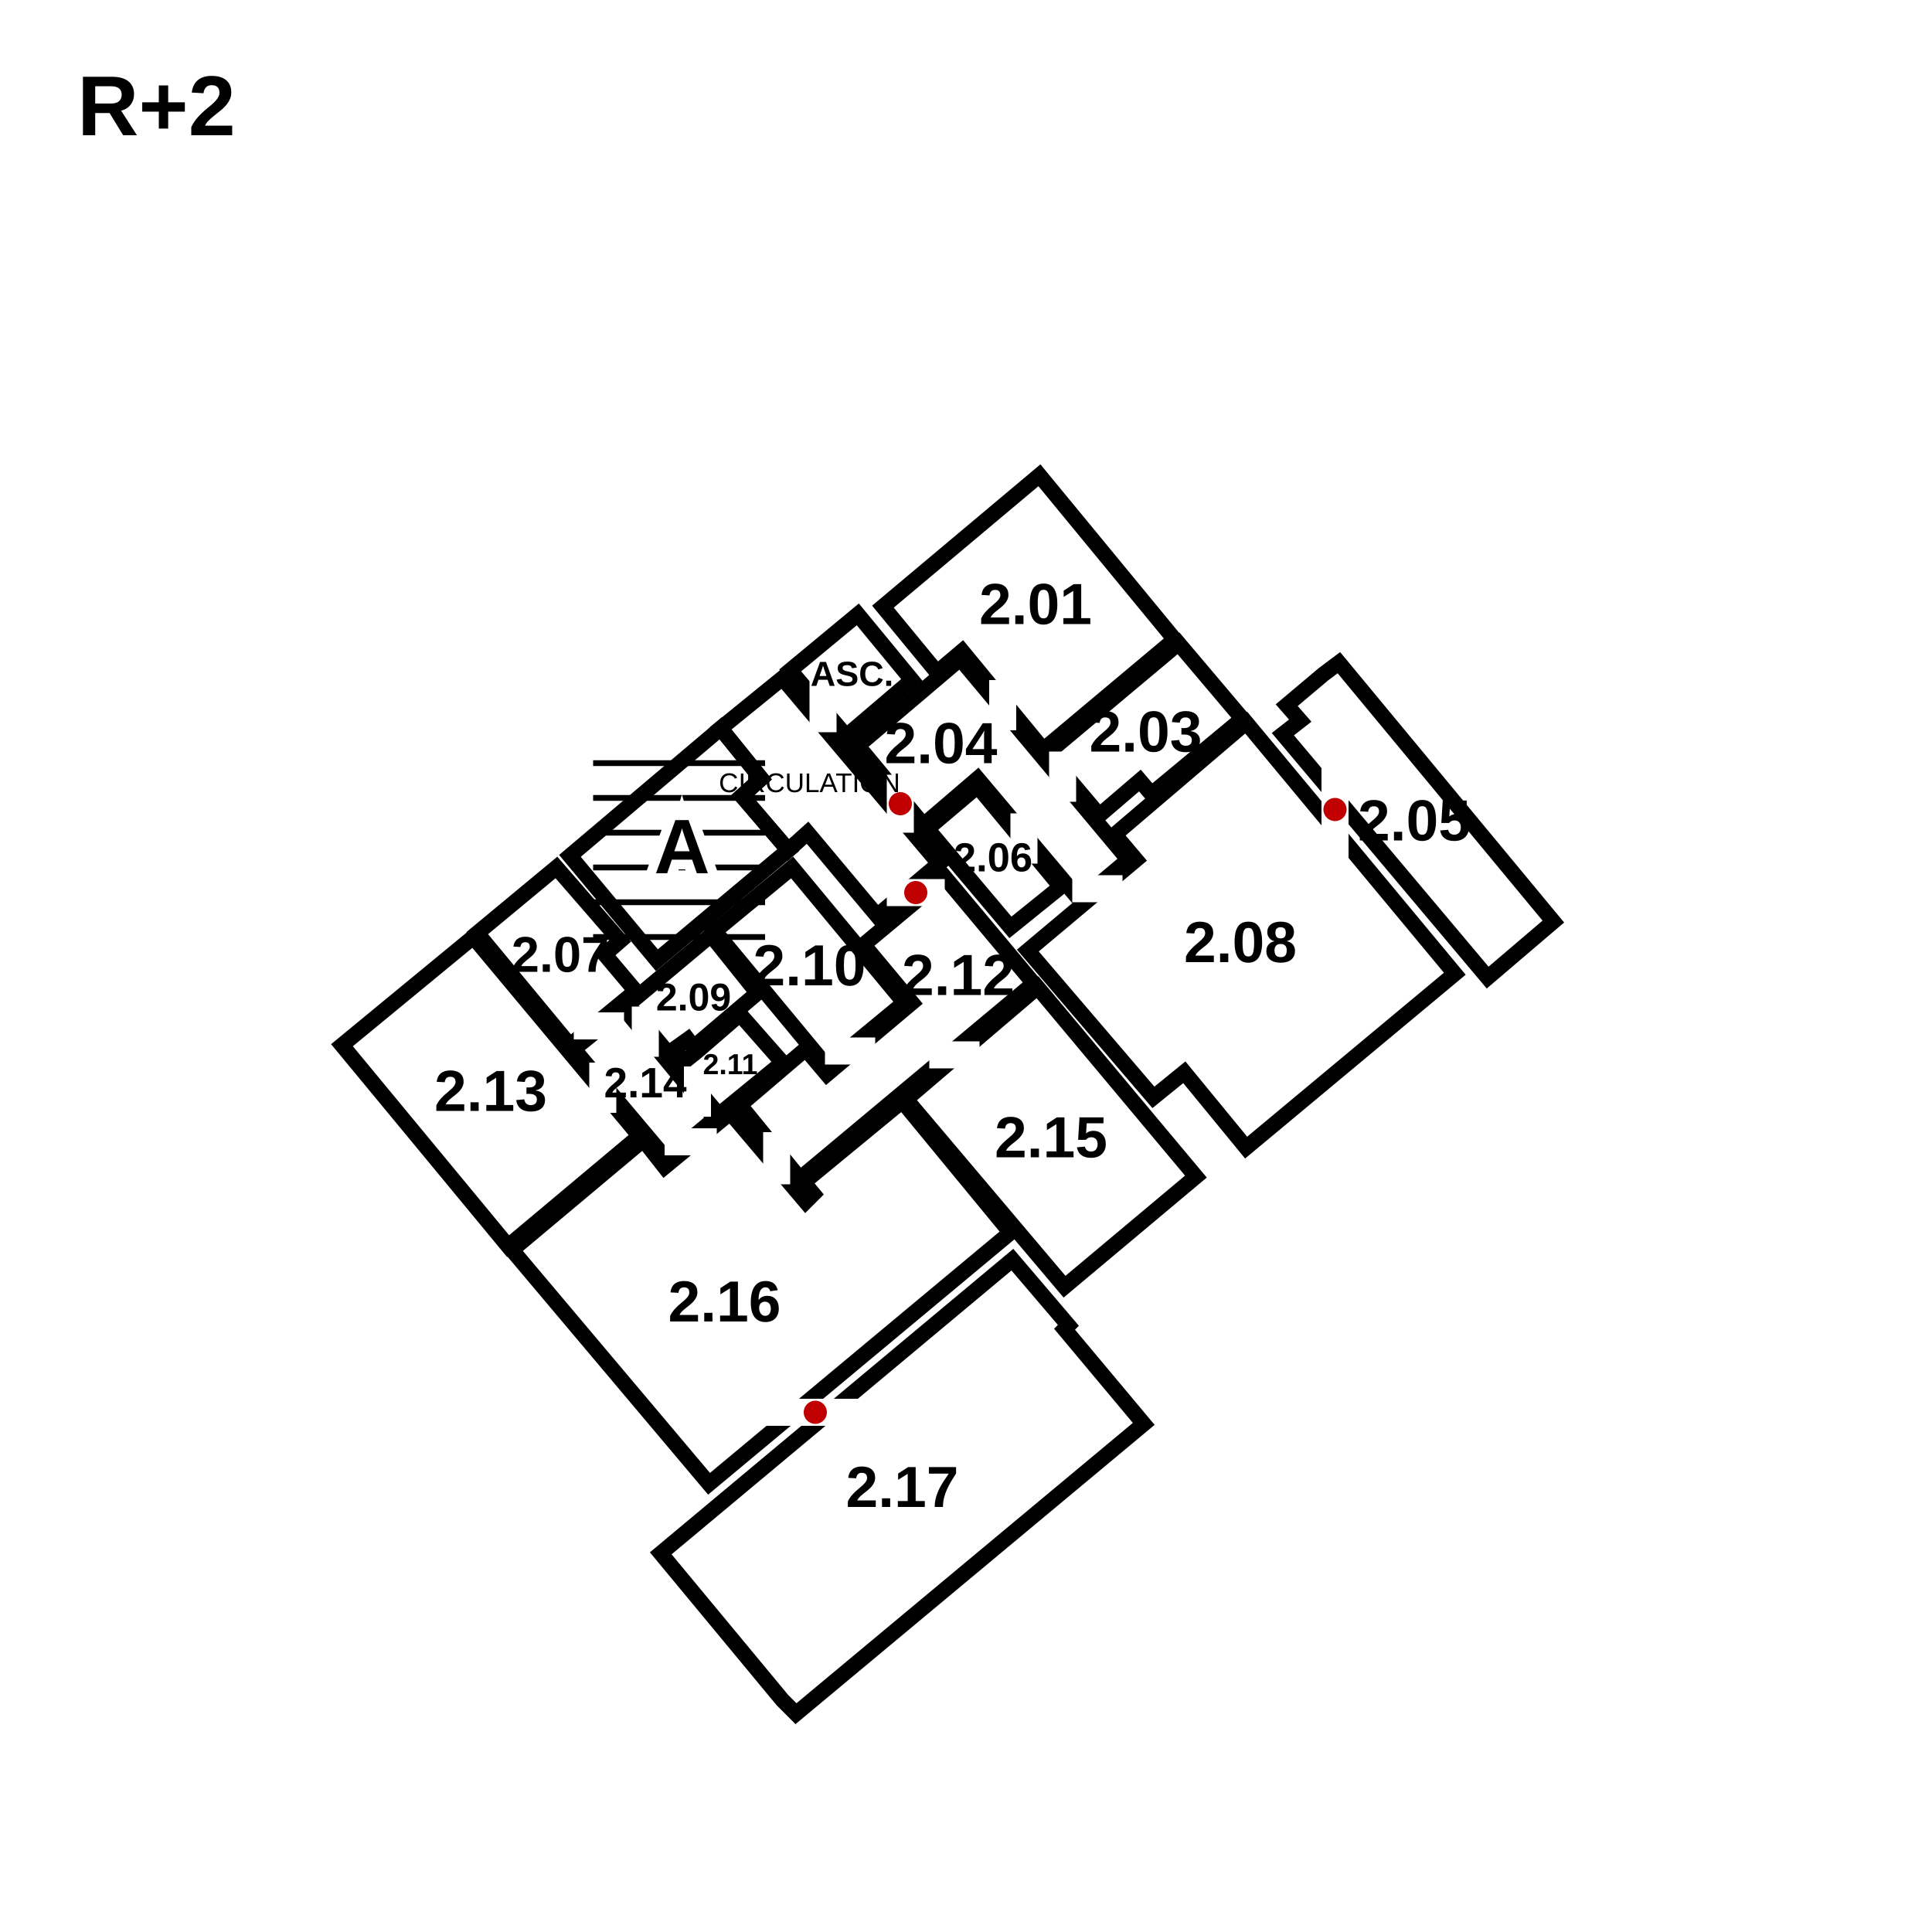
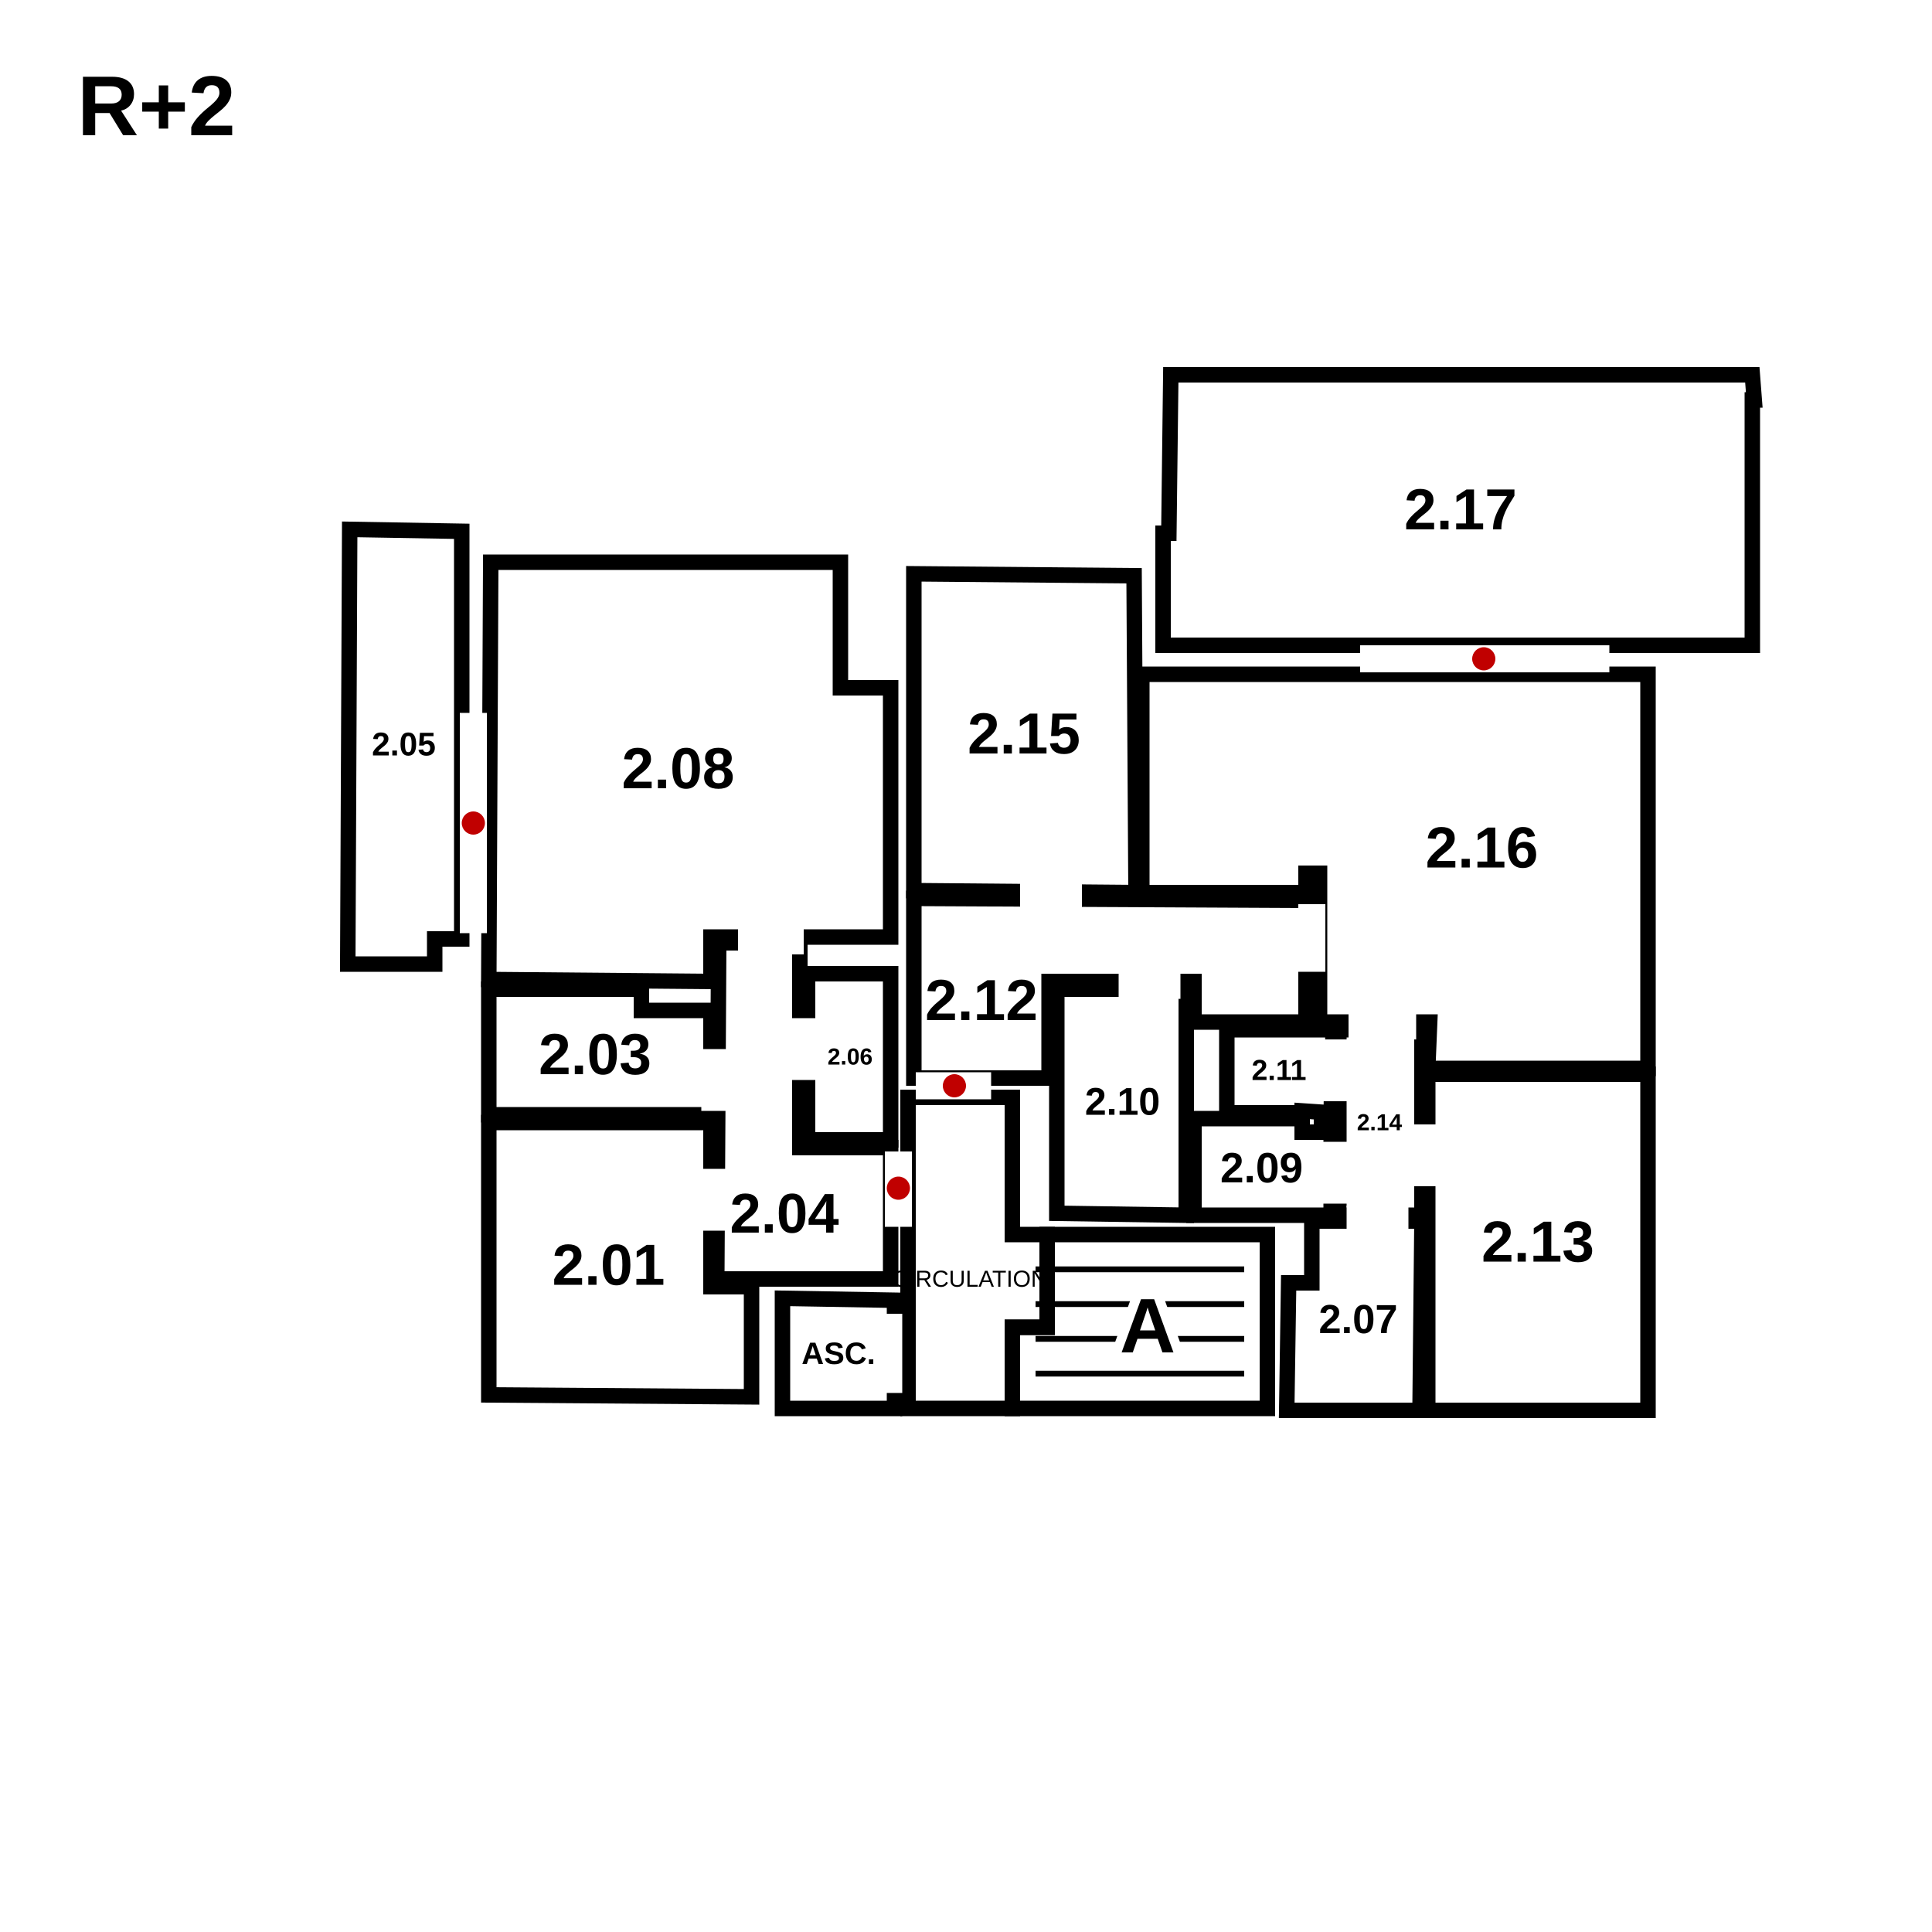
<svg xmlns="http://www.w3.org/2000/svg" viewBox="0 0 1000 1000" width="1000" height="1000">
  <rect width="1000" height="1000" fill="#ffffff" />
  <text x="40" y="70" font-family="Arial" font-size="44" font-weight="bold" fill="#000">R+2</text>
  <g fill="none" stroke="#000" stroke-width="8" stroke-linejoin="miter">
-     <polygon points="538,246 608,331 540,388 498,337 485,348 457,314" />
-     <polygon points="438,381 409,347 444,318 472,352" />
-     <polygon points="596,411 590,404 569,422 542,390 610,333 643,372" />
-     <polygon points="444,386 497,341 584,445 559,466 506,403 478,427" />
-     <polygon points="673,373 666,365 685,349 693,343 804,477 770,506 664,380" />
-     <polygon points="523,480 480,429 506,407 549,459" />
-     <polygon points="295,541 247,483 288,449 321,487 313,494 329,513" />
-     <polygon points="588,445 577,432 645,374 753,504 645,594 613,555 597,568 532,492" />
-     <polygon points="325,520 368,484 392,514 359,542 356,538 349,543 352,547 349,549" />
-     <polygon points="370,482 410,449 468,519 428,552" />
-     <polygon points="351,552 361,544 383,525 405,550 372,577" />
-     <polygon points="383,572 417,543 428,556 472,519 447,489 489,454 535,509 414,610" />
-     <polygon points="245,485 331,588 263,645 177,541" />
-     <polygon points="345,600 297,543 323,522 370,579" />
-     <polygon points="551,666 469,569 537,511 619,609" />
-     <polygon points="265,647 333,590 344,604 378,576 417,622 421,618 416,612 467,570 523,638 367,768" />
-     <polygon points="342,804 524,652 553,686 551,688 592,737 412,887 405,880" />
-     <polygon points="394,403 373,377 405,351 486,447 454,474 418,431 408,440 384,412" />
-     <polygon points="408,440 340,497 295,443 373,377 394,403 384,412" />
+     <polygon points="253,722 253,581 368,581 368,666 389,666 389,723" />
+     <polygon points="463,673 463,729 405,729 405,672" />
+     <polygon points="332,512 332,523 368,523 368,577 253,577 253,512" />
+     <polygon points="461,662 371,662 372,488 414,488 414,594 461,594" />
+     <polygon points="225,486 225,499 193,499 180,499 181,274 239,275 239,486" />
+     <polygon points="461,504 461,590 418,590 418,504" />
+     <polygon points="736,632 735,730 666,730 667,664 679,664 679,632" />
+     <polygon points="368,485 368,508 253,507 254,291 435,291 435,356 461,356 461,485" />
+     <polygon points="689,629 618,629 618,579 674,579 674,586 684,586 684,579 689,579" />
+     <polygon points="614,629 547,628 547,512 614,512" />
+     <polygon points="689,576 674,575 674,576 635,576 635,533 690,533" />
+     <polygon points="676,529 618,529 618,508 543,508 543,558 473,558 473,465 676,466" />
+     <polygon points="739,730 739,556 853,556 853,730" />
+     <polygon points="736,533 736,629 693,629 693,533" />
+     <polygon points="587,298 588,462 473,461 473,297" />
+     <polygon points="853,553 739,553 740,529 683,529 683,452 676,452 676,462 591,462 591,349 853,349" />
+     <polygon points="907,334 602,334 602,276 605,276 606,194 907,194 908,207 907,207" />
+     <polygon points="524,687 524,729 470,729 470,568 524,568 524,639 542,639 542,687" />
+     <polygon points="542,639 656,639 656,729 524,729 524,687 542,687" />
  </g>
  <g stroke="#000" stroke-width="3">
-     <line x1="307" y1="395" x2="396" y2="395" />
-     <line x1="307" y1="413" x2="396" y2="413" />
-     <line x1="307" y1="431" x2="396" y2="431" />
-     <line x1="307" y1="449" x2="396" y2="449" />
-     <line x1="307" y1="467" x2="396" y2="467" />
-     <line x1="307" y1="485" x2="396" y2="485" />
+     <line x1="536" y1="657" x2="644" y2="657" />
+     <line x1="536" y1="675" x2="644" y2="675" />
+     <line x1="536" y1="693" x2="644" y2="693" />
+     <line x1="536" y1="711" x2="644" y2="711" />
  </g>
  <g>
-     <rect x="684" y="374" width="14" height="89" fill="#fff" />
-     <circle cx="691" cy="419" r="6" fill="#c00000" />
-     <rect x="523" y="421" width="14" height="26" fill="#fff" />
-     <rect x="543" y="389" width="14" height="26" fill="#fff" />
-     <rect x="512" y="352" width="14" height="26" fill="#fff" />
-     <rect x="555" y="453" width="26" height="14" fill="#fff" />
-     <rect x="459" y="455" width="30" height="14" fill="#fff" />
-     <circle cx="474" cy="462" r="6" fill="#c00000" />
-     <rect x="297" y="524" width="26" height="14" fill="#fff" />
-     <rect x="481" y="539" width="26" height="14" fill="#fff" />
-     <rect x="354" y="552" width="14" height="26" fill="#fff" />
-     <rect x="327" y="521" width="14" height="26" fill="#fff" />
-     <rect x="427" y="537" width="26" height="14" fill="#fff" />
-     <rect x="305" y="550" width="14" height="26" fill="#fff" />
-     <rect x="344" y="584" width="27" height="14" fill="#fff" />
-     <rect x="459" y="401" width="14" height="30" fill="#fff" />
-     <circle cx="466" cy="416" r="6" fill="#c00000" />
-     <rect x="395" y="586" width="14" height="27" fill="#fff" />
-     <rect x="372" y="724" width="100" height="14" fill="#fff" />
-     <circle cx="422" cy="731" r="6" fill="#c00000" />
-     <rect x="419" y="347" width="14" height="32" fill="#fff" />
+     <rect x="238" y="369" width="14" height="114" fill="#fff" />
+     <circle cx="245" cy="426" r="6" fill="#c00000" />
+     <rect x="409" y="527" width="14" height="32" fill="#fff" />
+     <rect x="363" y="543" width="14" height="32" fill="#fff" />
+     <rect x="363" y="605" width="14" height="32" fill="#fff" />
+     <rect x="382" y="480" width="34" height="14" fill="#fff" />
+     <rect x="474" y="555" width="39" height="14" fill="#fff" />
+     <circle cx="494" cy="562" r="6" fill="#c00000" />
+     <rect x="697" y="624" width="32" height="14" fill="#fff" />
+     <rect x="528" y="456" width="32" height="14" fill="#fff" />
+     <rect x="684" y="538" width="14" height="32" fill="#fff" />
+     <rect x="684" y="591" width="14" height="32" fill="#fff" />
+     <rect x="579" y="503" width="32" height="14" fill="#fff" />
+     <rect x="731" y="582" width="14" height="32" fill="#fff" />
+     <rect x="698" y="524" width="35" height="14" fill="#fff" />
+     <rect x="458" y="596" width="14" height="39" fill="#fff" />
+     <circle cx="465" cy="615" r="6" fill="#c00000" />
+     <rect x="672" y="468" width="14" height="35" fill="#fff" />
+     <rect x="704" y="334" width="129" height="14" fill="#fff" />
+     <circle cx="768" cy="341" r="6" fill="#c00000" />
+     <rect x="453" y="680" width="14" height="41" fill="#fff" />
  </g>
  <g font-family="Arial" fill="#000" text-anchor="middle">
-     <text x="536" y="323" font-size="30" font-weight="bold">2.01</text>
-     <text x="441" y="355" font-size="18" font-weight="bold">ASC.</text>
-     <text x="593" y="389" font-size="30" font-weight="bold">2.03</text>
-     <text x="487" y="395" font-size="30" font-weight="bold">2.04</text>
-     <text x="732" y="435" font-size="30" font-weight="bold">2.05</text>
-     <text x="514" y="451" font-size="21" font-weight="bold">2.06</text>
-     <text x="290" y="503" font-size="26" font-weight="bold">2.07</text>
-     <text x="642" y="498" font-size="30" font-weight="bold">2.08</text>
-     <text x="359" y="523" font-size="20" font-weight="bold">2.09</text>
-     <text x="419" y="510" font-size="30" font-weight="bold">2.10</text>
-     <text x="378" y="556" font-size="15" font-weight="bold">2.11</text>
-     <text x="496" y="515" font-size="30" font-weight="bold">2.12</text>
-     <text x="254" y="575" font-size="30" font-weight="bold">2.13</text>
-     <text x="334" y="568" font-size="22" font-weight="bold">2.14</text>
-     <text x="544" y="599" font-size="30" font-weight="bold">2.15</text>
-     <text x="375" y="684" font-size="30" font-weight="bold">2.16</text>
-     <text x="467" y="780" font-size="30" font-weight="bold">2.17</text>
-     <text x="419" y="410" font-size="14" font-weight="normal">CIRCULATION</text>
-     <text x="353" y="452" font-size="40" font-weight="bold" paint-order="stroke" stroke="#fff" stroke-width="10">A</text>
+     <text x="315" y="665" font-size="30" font-weight="bold">2.01</text>
+     <text x="434" y="706" font-size="16" font-weight="bold">ASC.</text>
+     <text x="308" y="556" font-size="30" font-weight="bold">2.03</text>
+     <text x="406" y="638" font-size="29" font-weight="bold">2.04</text>
+     <text x="209" y="391" font-size="17" font-weight="bold">2.05</text>
+     <text x="440" y="551" font-size="12" font-weight="bold">2.06</text>
+     <text x="703" y="690" font-size="21" font-weight="bold">2.07</text>
+     <text x="351" y="408" font-size="30" font-weight="bold">2.08</text>
+     <text x="653" y="612" font-size="22" font-weight="bold">2.09</text>
+     <text x="581" y="577" font-size="20" font-weight="bold">2.10</text>
+     <text x="662" y="559" font-size="15" font-weight="bold">2.11</text>
+     <text x="508" y="528" font-size="30" font-weight="bold">2.12</text>
+     <text x="796" y="653" font-size="30" font-weight="bold">2.13</text>
+     <text x="714" y="585" font-size="12" font-weight="bold">2.14</text>
+     <text x="530" y="390" font-size="30" font-weight="bold">2.15</text>
+     <text x="767" y="449" font-size="30" font-weight="bold">2.16</text>
+     <text x="756" y="274" font-size="30" font-weight="bold">2.17</text>
+     <text x="502" y="666" font-size="12" font-weight="normal">CIRCULATION</text>
+     <text x="594" y="700" font-size="40" font-weight="bold" paint-order="stroke" stroke="#fff" stroke-width="10">A</text>
  </g>
</svg>
